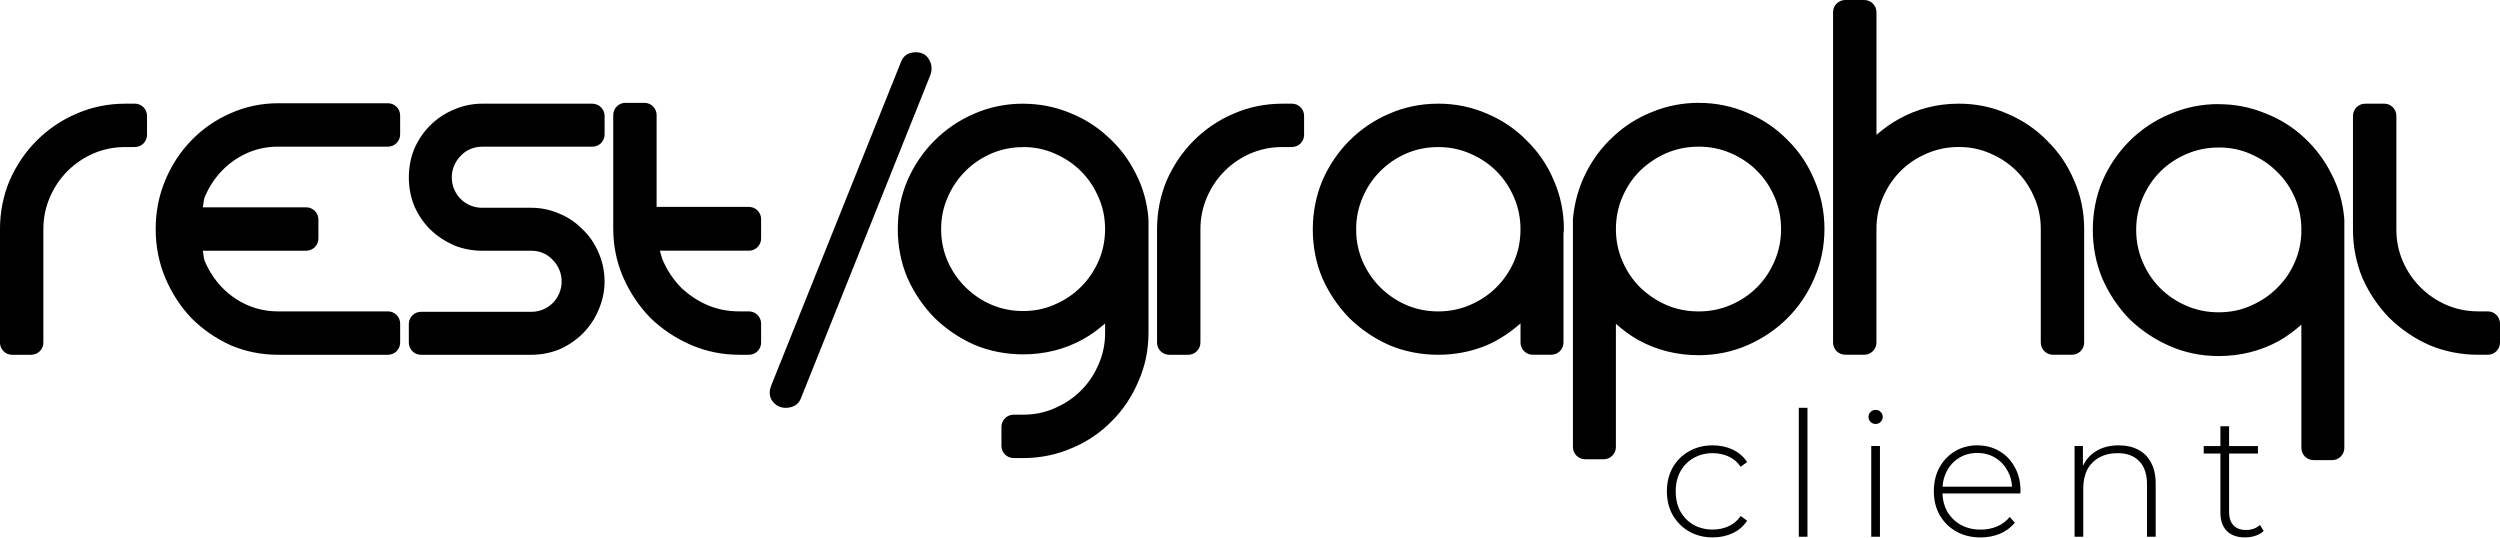
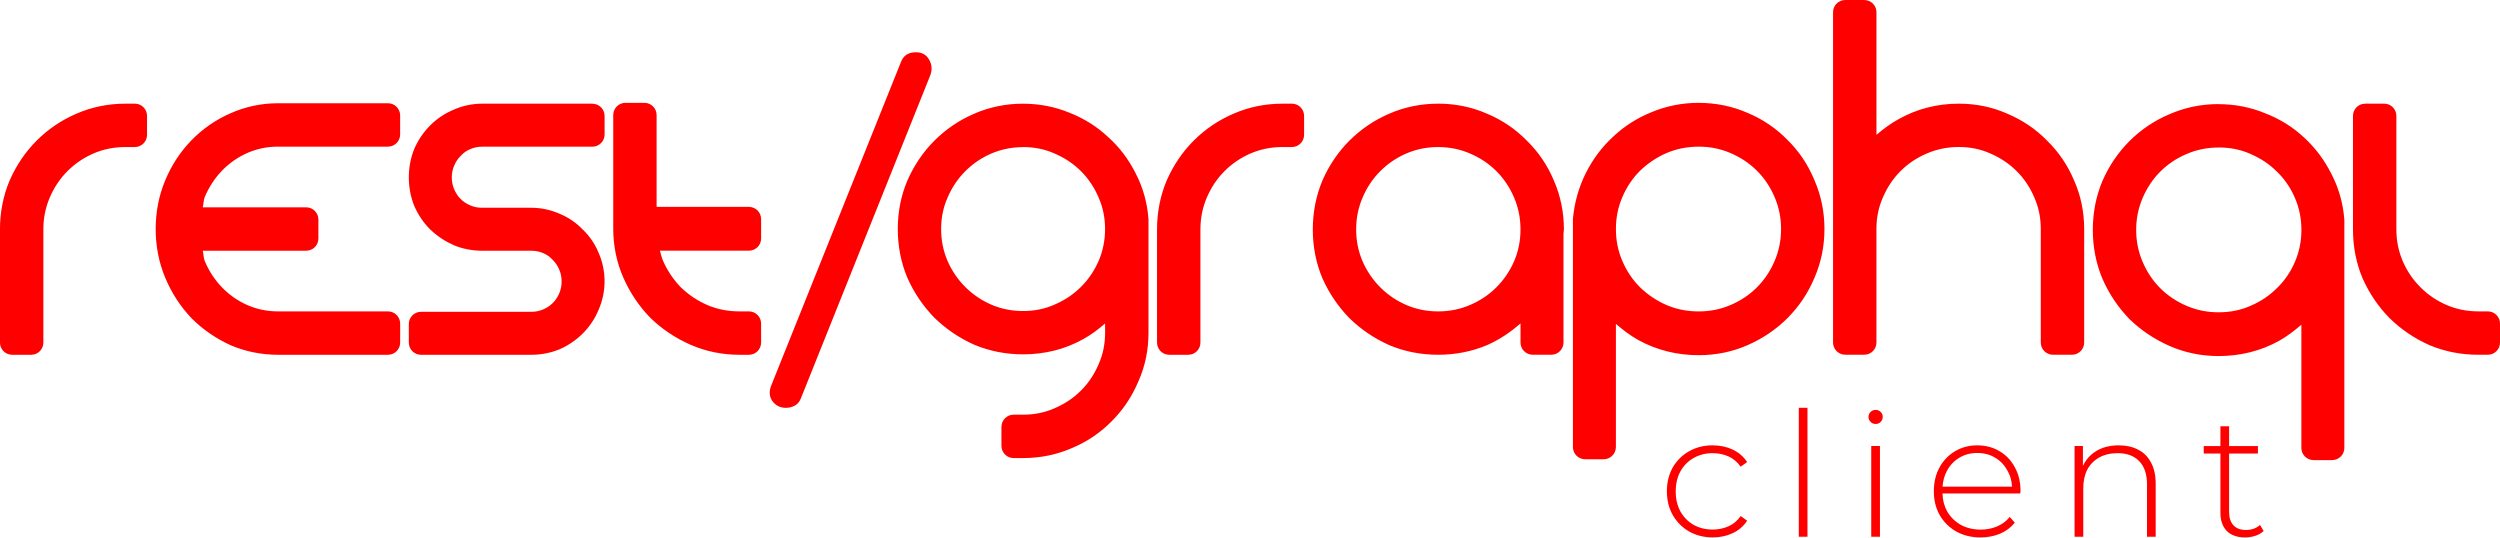
<svg xmlns="http://www.w3.org/2000/svg" width="102.516mm" height="22.036mm" viewBox="0 0 102.516 22.036" version="1.1" id="svg1">
  <defs id="defs1" />
  <g id="layer1" transform="translate(-14.62598,-363.631)">
-     <path id="text6" style="font-weight:300;font-size:7.124px;line-height:1.07;font-family:Montserrat;-inkscape-font-specification:'Montserrat, Light';letter-spacing:1.113px;stroke-width:2.131;stroke-linecap:round;stroke-linejoin:round;stroke-miterlimit:20;paint-order:stroke fill markers" d="m 90.293,363.631 a 0.5,0.5 0 0 0 -0.5,0.5 v 13.546 a 0.5,0.5 0 0 0 0.5,0.5 h 0.779 a 0.5,0.5 0 0 0 0.5,-0.5 v -4.657 c 0,-0.467 0.088,-0.891 0.263,-1.289 a 0.5,0.5 0 0 0 0.002,-0.004 c 0.18,-0.42 0.419,-0.775 0.723,-1.08 0.304,-0.304 0.66,-0.544 1.08,-0.723 0.412,-0.177 0.843,-0.265 1.31,-0.265 0.467,0 0.891,0.088 1.289,0.263 a 0.5,0.5 0 0 0 0.004,0.003 c 0.42,0.18 0.775,0.42 1.08,0.724 0.304,0.304 0.544,0.659 0.723,1.079 a 0.5,0.5 0 0 0 0.002,0.004 c 0.175,0.398 0.263,0.823 0.263,1.289 v 4.657 a 0.5,0.5 0 0 0 0.5,0.5 h 0.779 a 0.5,0.5 0 0 0 0.5,-0.5 v -4.657 c 0,-0.705 -0.138,-1.376 -0.414,-1.993 -0.26,-0.618 -0.63,-1.165 -1.103,-1.627 -0.461,-0.473 -1.008,-0.843 -1.626,-1.104 -0.618,-0.277 -1.29,-0.415 -1.997,-0.415 -0.89,0 -1.727,0.215 -2.478,0.64 -0.329,0.181 -0.623,0.401 -0.899,0.639 v -5.029 a 0.5,0.5 0 0 0 -0.5,-0.5 z m -38.109,2.143 c -0.305,0 -0.508,0.13 -0.609,0.39 l -5.317,13.259 c -0.102,0.248 -0.091,0.463 0.034,0.644 0.135,0.192 0.322,0.288 0.559,0.288 0.124,0 0.243,-0.028 0.356,-0.085 0.113,-0.056 0.197,-0.152 0.254,-0.288 l 5.317,-13.276 c 0.079,-0.226 0.062,-0.435 -0.051,-0.627 -0.113,-0.203 -0.294,-0.305 -0.542,-0.305 z m -11.911,2.074 a 0.5,0.5 0 0 0 -0.5,0.5 v 4.657 c 0,0.708 0.138,1.385 0.415,2.013 0.271,0.616 0.639,1.166 1.099,1.638 a 0.5,0.5 0 0 0 0.009,0.009 c 0.472,0.46 1.021,0.827 1.638,1.099 0.629,0.277 1.306,0.415 2.013,0.415 h 0.389 a 0.5,0.5 0 0 0 0.5,-0.5 v -0.779 a 0.5,0.5 0 0 0 -0.5,-0.5 h -0.389 c -0.478,0 -0.914,-0.088 -1.324,-0.264 -0.407,-0.179 -0.764,-0.419 -1.082,-0.726 -0.306,-0.318 -0.546,-0.675 -0.725,-1.082 h -5.17e-4 c -0.057,-0.134 -0.091,-0.276 -0.129,-0.417 h 3.65 a 0.5,0.5 0 0 0 0.5,-0.5 v -0.796 a 0.5,0.5 0 0 0 -0.5,-0.5 H 41.551 v -3.767 a 0.5,0.5 0 0 0 -0.5,-0.5 z m 44.01,0 c -0.669,0 -1.313,0.126 -1.915,0.376 -0.597,0.237 -1.132,0.576 -1.594,1.013 -0.461,0.424 -0.837,0.926 -1.121,1.496 -0.288,0.575 -0.463,1.197 -0.525,1.853 a 0.5,0.5 0 0 0 -0.002,0.047 v 9.33 a 0.5,0.5 0 0 0 0.5,0.5 h 0.762 a 0.5,0.5 0 0 0 0.5,-0.5 v -5.053 c 0.281,0.246 0.58,0.473 0.913,0.662 a 0.5,0.5 0 0 0 0.006,0.003 c 0.751,0.413 1.587,0.621 2.476,0.621 0.708,0 1.384,-0.138 2.013,-0.415 0.617,-0.272 1.163,-0.64 1.626,-1.103 0.473,-0.473 0.844,-1.026 1.105,-1.647 0.275,-0.627 0.413,-1.303 0.413,-2.009 0,-0.706 -0.138,-1.381 -0.413,-2.008 -0.26,-0.63 -0.631,-1.184 -1.105,-1.647 -0.462,-0.474 -1.01,-0.845 -1.63,-1.105 -0.627,-0.275 -1.302,-0.413 -2.008,-0.413 z m -58.251,0.017 c -0.687,0 -1.348,0.14 -1.964,0.416 -0.599,0.262 -1.134,0.634 -1.595,1.107 -0.451,0.464 -0.808,1.01 -1.068,1.628 -0.263,0.627 -0.395,1.301 -0.395,2.006 0,0.705 0.131,1.379 0.395,2.006 0.259,0.617 0.615,1.167 1.063,1.64 a 0.5,0.5 0 0 0 0.009,0.01 c 0.459,0.459 0.991,0.827 1.585,1.1 a 0.5,0.5 0 0 0 0.011,0.005 c 0.615,0.264 1.273,0.396 1.958,0.396 h 4.504 a 0.5,0.5 0 0 0 0.5,-0.5 v -0.779 a 0.5,0.5 0 0 0 -0.5,-0.5 h -4.504 c -0.453,0 -0.87,-0.087 -1.268,-0.261 h -5.16e-4 c -0.396,-0.178 -0.736,-0.416 -1.031,-0.721 -0.294,-0.304 -0.529,-0.661 -0.71,-1.081 -0.054,-0.133 -0.044,-0.287 -0.081,-0.425 h 4.242 a 0.5,0.5 0 0 0 0.5,-0.5 v -0.779 a 0.5,0.5 0 0 0 -0.5,-0.5 h -4.242 c 0.036,-0.138 0.028,-0.291 0.081,-0.424 0.181,-0.421 0.416,-0.778 0.71,-1.082 0.294,-0.304 0.634,-0.542 1.029,-0.72 0.399,-0.175 0.817,-0.263 1.27,-0.263 h 4.504 a 0.5,0.5 0 0 0 0.5,-0.5 v -0.779 a 0.5,0.5 0 0 0 -0.5,-0.5 z m -5.876,0.017 -0.39,5.2e-4 c -0.707,0 -1.384,0.138 -2.012,0.414 -3.44e-4,1.6e-4 -7.21e-4,0 -0.001,0 -0.609,0.262 -1.154,0.631 -1.626,1.103 -0.462,0.462 -0.831,1.008 -1.103,1.626 a 0.5,0.5 0 0 0 -0.004,0.008 c -0.263,0.627 -0.395,1.301 -0.395,2.006 v 4.64 a 0.5,0.5 0 0 0 0.5,0.5 h 0.779 a 0.5,0.5 0 0 0 0.5,-0.5 v -4.64 c 0,-0.467 0.087,-0.898 0.264,-1.311 0.18,-0.42 0.42,-0.775 0.724,-1.08 0.306,-0.306 0.657,-0.545 1.065,-0.724 0.411,-0.176 0.842,-0.264 1.308,-0.264 h 0.39 a 0.5,0.5 0 0 0 0.5,-0.5 v -0.779 a 0.5,0.5 0 0 0 -0.5,-0.5 z m 18.762,0 -4.521,5.2e-4 c -0.402,0 -0.794,0.083 -1.16,0.244 -0.363,0.149 -0.692,0.367 -0.972,0.648 -0.27,0.27 -0.486,0.589 -0.645,0.946 a 0.5,0.5 0 0 0 -0.006,0.015 c -0.149,0.367 -0.223,0.762 -0.223,1.171 0,0.409 0.074,0.804 0.223,1.17 a 0.5,0.5 0 0 0 0.006,0.015 c 0.159,0.357 0.375,0.677 0.645,0.947 a 0.5,0.5 0 0 0 0.009,0.008 c 0.278,0.265 0.599,0.479 0.954,0.637 a 0.5,0.5 0 0 0 0.014,0.006 c 0.365,0.149 0.754,0.223 1.154,0.223 h 2.015 c 0.174,0 0.33,0.031 0.484,0.096 0.152,0.064 0.276,0.15 0.387,0.27 a 0.5,0.5 0 0 0 0.012,0.012 c 0.112,0.112 0.199,0.241 0.266,0.399 0.065,0.154 0.096,0.31 0.096,0.483 0,0.174 -0.031,0.33 -0.096,0.484 -0.067,0.159 -0.154,0.287 -0.266,0.399 -0.112,0.112 -0.24,0.199 -0.399,0.266 -0.154,0.065 -0.31,0.096 -0.484,0.096 h -4.521 a 0.5,0.5 0 0 0 -0.5,0.5 v 0.762 a 0.5,0.5 0 0 0 0.5,0.5 h 4.521 c 0.4,0 0.789,-0.075 1.154,-0.223 a 0.5,0.5 0 0 0 0.014,-0.006 c 0.357,-0.159 0.676,-0.376 0.946,-0.646 0.28,-0.28 0.498,-0.608 0.647,-0.97 0.161,-0.366 0.245,-0.758 0.245,-1.161 0,-0.412 -0.083,-0.81 -0.245,-1.178 -0.148,-0.361 -0.368,-0.683 -0.649,-0.952 -0.27,-0.281 -0.592,-0.5 -0.952,-0.648 -0.366,-0.161 -0.758,-0.245 -1.161,-0.245 H 34.396 c -0.174,0 -0.329,-0.031 -0.483,-0.096 -0.159,-0.067 -0.288,-0.153 -0.399,-0.265 -0.112,-0.112 -0.198,-0.241 -0.265,-0.399 -0.065,-0.154 -0.097,-0.31 -0.097,-0.483 0,-0.174 0.032,-0.329 0.097,-0.483 0.067,-0.159 0.153,-0.288 0.265,-0.399 a 0.5,0.5 0 0 0 0.012,-0.012 c 0.111,-0.119 0.236,-0.206 0.388,-0.27 0.154,-0.065 0.31,-0.097 0.483,-0.097 h 4.521 a 0.5,0.5 0 0 0 0.5,-0.5 v -0.762 a 0.5,0.5 0 0 0 -0.5,-0.5 z m 28.685,0 -0.389,5.2e-4 c -0.707,0 -1.383,0.138 -2.012,0.414 -2.64e-4,1.6e-4 -0.001,0 -0.002,0 -0.609,0.262 -1.154,0.631 -1.626,1.103 -0.462,0.462 -0.831,1.008 -1.103,1.626 a 0.5,0.5 0 0 0 -0.004,0.008 c -0.263,0.627 -0.395,1.301 -0.395,2.006 v 4.64 a 0.5,0.5 0 0 0 0.5,0.5 h 0.779 a 0.5,0.5 0 0 0 0.5,-0.5 v -4.64 c 0,-0.467 0.087,-0.898 0.264,-1.311 0.18,-0.42 0.42,-0.775 0.724,-1.08 0.306,-0.306 0.657,-0.545 1.065,-0.724 0.411,-0.176 0.842,-0.264 1.308,-0.264 h 0.39 a 0.5,0.5 0 0 0 0.5,-0.5 v -0.779 a 0.5,0.5 0 0 0 -0.5,-0.5 z m -11.023,5.2e-4 c -0.707,0 -1.383,0.138 -2.011,0.414 -0.609,0.262 -1.156,0.632 -1.627,1.103 -0.462,0.462 -0.832,1.008 -1.103,1.626 a 0.5,0.5 0 0 0 -0.002,0.004 c -0.265,0.618 -0.396,1.287 -0.396,1.992 0,0.705 0.131,1.379 0.395,2.006 a 0.5,0.5 0 0 0 0.005,0.011 c 0.271,0.605 0.639,1.147 1.097,1.617 a 0.5,0.5 0 0 0 0.009,0.009 c 0.47,0.458 1.013,0.826 1.617,1.097 a 0.5,0.5 0 0 0 0.011,0.005 c 0.627,0.263 1.301,0.395 2.006,0.395 0.889,0 1.72,-0.208 2.462,-0.623 h 5.16e-4 c 0.329,-0.181 0.623,-0.404 0.899,-0.643 v 0.377 c 0,0.467 -0.088,0.89 -0.263,1.289 a 0.5,0.5 0 0 0 -0.002,0.004 c -0.18,0.42 -0.419,0.776 -0.723,1.08 -0.304,0.304 -0.66,0.544 -1.08,0.724 a 0.5,0.5 0 0 0 -0.004,0.003 c -0.398,0.175 -0.823,0.263 -1.289,0.263 h -0.39 a 0.5,0.5 0 0 0 -0.5,0.5 v 0.779 a 0.5,0.5 0 0 0 0.5,0.5 h 0.39 c 0.706,0 1.381,-0.138 2.009,-0.413 0.621,-0.261 1.169,-0.633 1.632,-1.107 0.461,-0.461 0.824,-1.007 1.084,-1.623 0.277,-0.618 0.415,-1.29 0.415,-1.996 v -4.64 a 0.5,0.5 0 0 0 -0.002,-0.038 c -0.05,-0.661 -0.227,-1.288 -0.528,-1.866 -0.285,-0.568 -0.661,-1.065 -1.122,-1.478 -0.451,-0.425 -0.978,-0.757 -1.571,-0.993 -0.603,-0.251 -1.247,-0.376 -1.917,-0.376 z m 17.018,0 c -0.707,0 -1.383,0.138 -2.011,0.414 -0.609,0.262 -1.156,0.632 -1.627,1.103 -0.462,0.462 -0.832,1.008 -1.103,1.626 a 0.5,0.5 0 0 0 -0.003,0.008 c -0.263,0.627 -0.395,1.301 -0.395,2.006 0,0.705 0.131,1.378 0.395,2.005 a 0.5,0.5 0 0 0 0.005,0.011 c 0.271,0.605 0.639,1.147 1.097,1.617 a 0.5,0.5 0 0 0 0.009,0.009 c 0.47,0.458 1.013,0.826 1.617,1.097 a 0.5,0.5 0 0 0 0.011,0.005 c 0.627,0.263 1.301,0.395 2.006,0.395 0.705,0 1.379,-0.132 2.006,-0.395 a 0.5,0.5 0 0 0 0.008,-0.004 c 0.511,-0.225 0.958,-0.532 1.364,-0.887 v 0.785 a 0.5,0.5 0 0 0 0.5,0.5 h 0.762 a 0.5,0.5 0 0 0 0.5,-0.5 v -4.469 c 0.002,-0.058 0.017,-0.112 0.017,-0.17 0,-0.706 -0.138,-1.381 -0.413,-2.009 -0.26,-0.619 -0.631,-1.166 -1.104,-1.628 -0.462,-0.474 -1.009,-0.845 -1.629,-1.106 -0.628,-0.276 -1.304,-0.414 -2.011,-0.414 z m 38.015,0 a 0.5,0.5 0 0 0 -0.5,0.5 v 4.657 c 0,0.705 0.131,1.378 0.394,2.005 a 0.5,0.5 0 0 0 0.005,0.011 c 0.271,0.605 0.638,1.147 1.097,1.617 a 0.5,0.5 0 0 0 0.01,0.009 c 0.47,0.458 1.012,0.826 1.617,1.097 a 0.5,0.5 0 0 0 0.011,0.005 c 0.627,0.263 1.301,0.395 2.006,0.395 h 0.389 a 0.5,0.5 0 0 0 0.5,-0.5 v -0.779 a 0.5,0.5 0 0 0 -0.5,-0.5 h -0.389 c -0.465,0 -0.896,-0.087 -1.306,-0.263 h -5.2e-4 c -0.408,-0.179 -0.76,-0.419 -1.066,-0.725 -0.306,-0.306 -0.545,-0.657 -0.724,-1.065 -0.176,-0.411 -0.264,-0.842 -0.264,-1.308 v -4.657 a 0.5,0.5 0 0 0 -0.5,-0.5 z m -6.011,0.017 c -0.706,0 -1.381,0.138 -2.009,0.413 -0.621,0.261 -1.174,0.632 -1.647,1.105 -0.462,0.462 -0.832,1.008 -1.103,1.625 a 0.5,0.5 0 0 0 -0.004,0.008 c -0.263,0.627 -0.394,1.301 -0.394,2.006 0,0.705 0.131,1.379 0.394,2.006 a 0.5,0.5 0 0 0 0.004,0.008 c 0.271,0.616 0.639,1.166 1.099,1.638 a 0.5,0.5 0 0 0 0.009,0.009 c 0.472,0.46 1.021,0.827 1.638,1.099 0.629,0.277 1.306,0.415 2.013,0.415 0.889,0 1.724,-0.207 2.476,-0.621 a 0.5,0.5 0 0 0 0.006,-0.003 c 0.333,-0.189 0.632,-0.417 0.913,-0.663 v 5.054 a 0.5,0.5 0 0 0 0.5,0.5 h 0.762 a 0.5,0.5 0 0 0 0.5,-0.5 v -9.33 a 0.5,0.5 0 0 0 -10e-4,-0.038 c -0.05,-0.661 -0.227,-1.289 -0.529,-1.867 -0.284,-0.567 -0.658,-1.067 -1.117,-1.49 h -0.002 c -0.453,-0.428 -0.989,-0.761 -1.594,-0.996 -0.602,-0.25 -1.245,-0.375 -1.914,-0.375 z m -21.319,1.745 c 0.467,0 0.898,0.088 1.31,0.265 0.42,0.18 0.775,0.42 1.08,0.724 0.304,0.304 0.544,0.66 0.723,1.08 0.177,0.412 0.265,0.843 0.265,1.31 0,0.467 -0.088,0.898 -0.265,1.31 -0.18,0.42 -0.419,0.775 -0.723,1.08 -0.304,0.304 -0.66,0.544 -1.08,0.724 -0.412,0.177 -0.843,0.264 -1.31,0.264 -0.478,0 -0.914,-0.088 -1.324,-0.264 -0.408,-0.179 -0.766,-0.421 -1.084,-0.728 -0.303,-0.304 -0.543,-0.658 -0.722,-1.076 -0.177,-0.412 -0.264,-0.843 -0.264,-1.31 0,-0.467 0.087,-0.898 0.264,-1.31 0.179,-0.419 0.419,-0.773 0.722,-1.077 0.318,-0.307 0.676,-0.548 1.084,-0.727 0.41,-0.175 0.846,-0.264 1.324,-0.264 z m -27.703,0.017 c 0.467,0 0.891,0.088 1.289,0.263 a 0.5,0.5 0 0 0 0.004,0.003 c 0.42,0.18 0.775,0.419 1.08,0.723 0.304,0.304 0.544,0.66 0.723,1.08 a 0.5,0.5 0 0 0 0.002,0.004 c 0.175,0.398 0.263,0.823 0.263,1.289 0,0.465 -0.088,0.895 -0.263,1.306 h -5.17e-4 c -0.179,0.408 -0.418,0.76 -0.725,1.066 -0.304,0.304 -0.66,0.544 -1.08,0.724 a 0.5,0.5 0 0 0 -0.004,0.003 c -0.398,0.175 -0.823,0.263 -1.289,0.263 -0.465,0 -0.895,-0.087 -1.306,-0.263 h -5.17e-4 c -0.408,-0.179 -0.76,-0.419 -1.066,-0.725 -0.306,-0.306 -0.546,-0.658 -0.725,-1.066 h -5.17e-4 c -0.175,-0.411 -0.263,-0.841 -0.263,-1.306 0,-0.467 0.088,-0.891 0.263,-1.289 a 0.5,0.5 0 0 0 0.002,-0.004 c 0.18,-0.42 0.42,-0.775 0.724,-1.08 0.306,-0.306 0.657,-0.545 1.065,-0.724 0.411,-0.176 0.842,-0.264 1.308,-0.264 z m 17.018,0 c 0.467,0 0.898,0.088 1.31,0.265 0.42,0.18 0.775,0.419 1.08,0.723 0.304,0.304 0.544,0.66 0.724,1.08 0.177,0.412 0.264,0.844 0.264,1.311 0,0.465 -0.087,0.895 -0.263,1.306 -0.179,0.408 -0.419,0.76 -0.725,1.066 -0.304,0.304 -0.66,0.544 -1.08,0.724 -0.412,0.177 -0.843,0.264 -1.31,0.264 -0.465,0 -0.895,-0.087 -1.306,-0.263 h -5.17e-4 c -0.408,-0.179 -0.76,-0.419 -1.066,-0.725 -0.306,-0.306 -0.546,-0.658 -0.725,-1.066 h -5.17e-4 c -0.175,-0.411 -0.263,-0.841 -0.263,-1.306 0,-0.467 0.088,-0.898 0.265,-1.311 0.18,-0.42 0.42,-0.775 0.724,-1.08 0.306,-0.306 0.657,-0.545 1.065,-0.724 0.411,-0.176 0.842,-0.264 1.308,-0.264 z m 32.004,0.017 c 0.479,0 0.909,0.088 1.306,0.263 a 0.5,0.5 0 0 0 0.004,0.003 c 0.42,0.18 0.775,0.419 1.08,0.723 a 0.5,0.5 0 0 0 0.006,0.006 c 0.314,0.304 0.556,0.657 0.735,1.074 0.177,0.412 0.265,0.843 0.265,1.31 0,0.467 -0.088,0.898 -0.265,1.311 -0.178,0.416 -0.421,0.77 -0.735,1.074 a 0.5,0.5 0 0 0 -0.006,0.006 c -0.304,0.304 -0.66,0.544 -1.08,0.723 a 0.5,0.5 0 0 0 -0.004,0.003 c -0.397,0.174 -0.826,0.263 -1.306,0.263 -0.467,0 -0.898,-0.088 -1.311,-0.265 -0.42,-0.18 -0.775,-0.419 -1.08,-0.723 -0.304,-0.304 -0.544,-0.66 -0.723,-1.08 -0.177,-0.412 -0.265,-0.844 -0.265,-1.311 0,-0.467 0.088,-0.898 0.265,-1.31 0.18,-0.42 0.419,-0.775 0.723,-1.08 0.304,-0.304 0.66,-0.544 1.08,-0.723 0.412,-0.177 0.844,-0.265 1.311,-0.265 z m -17.214,10.676 v 5.285 h 0.356 v -5.285 z m 3.15,0.085 c -0.081,0 -0.15,0.028 -0.207,0.085 -0.057,0.057 -0.085,0.126 -0.085,0.207 0,0.076 0.028,0.142 0.085,0.199 0.057,0.057 0.126,0.086 0.207,0.086 0.085,0 0.154,-0.029 0.207,-0.086 0.057,-0.057 0.085,-0.126 0.085,-0.207 0,-0.081 -0.028,-0.147 -0.085,-0.199 -0.052,-0.057 -0.121,-0.085 -0.207,-0.085 z m 14.139,0.67 v 0.812 h -0.684 v 0.306 h 0.684 v 2.429 c 0,0.313 0.085,0.56 0.256,0.741 0.176,0.18 0.427,0.271 0.755,0.271 0.142,0 0.28,-0.021 0.413,-0.064 0.138,-0.043 0.254,-0.109 0.349,-0.199 l -0.149,-0.249 c -0.152,0.138 -0.345,0.207 -0.577,0.207 -0.223,0 -0.394,-0.065 -0.513,-0.193 -0.119,-0.128 -0.178,-0.311 -0.178,-0.548 v -2.394 h 1.182 v -0.306 h -1.182 v -0.812 z m -20.817,0.783 c -0.361,0 -0.684,0.081 -0.969,0.242 -0.28,0.157 -0.504,0.378 -0.67,0.662 -0.161,0.285 -0.242,0.612 -0.242,0.983 0,0.366 0.081,0.691 0.242,0.976 0.166,0.285 0.39,0.508 0.67,0.67 0.285,0.161 0.608,0.242 0.969,0.242 0.299,0 0.57,-0.057 0.812,-0.171 0.247,-0.114 0.446,-0.285 0.598,-0.513 l -0.264,-0.192 c -0.133,0.19 -0.299,0.33 -0.499,0.42 -0.199,0.09 -0.415,0.135 -0.648,0.135 -0.29,0 -0.551,-0.064 -0.784,-0.192 -0.228,-0.133 -0.408,-0.316 -0.541,-0.549 -0.128,-0.237 -0.193,-0.513 -0.193,-0.826 0,-0.313 0.065,-0.586 0.193,-0.819 0.133,-0.237 0.313,-0.42 0.541,-0.548 0.233,-0.133 0.494,-0.199 0.784,-0.199 0.233,0 0.449,0.045 0.648,0.135 0.199,0.09 0.366,0.231 0.499,0.421 l 0.264,-0.192 c -0.152,-0.228 -0.351,-0.399 -0.598,-0.513 -0.242,-0.114 -0.513,-0.171 -0.812,-0.171 z m 10.847,0 c -0.337,0 -0.641,0.081 -0.912,0.242 -0.271,0.161 -0.485,0.385 -0.641,0.67 -0.152,0.28 -0.228,0.605 -0.228,0.976 0,0.366 0.081,0.691 0.242,0.976 0.166,0.285 0.392,0.508 0.677,0.67 0.29,0.161 0.622,0.242 0.997,0.242 h 5.17e-4 c 0.285,0 0.548,-0.05 0.791,-0.149 0.247,-0.104 0.451,-0.256 0.612,-0.456 l -0.207,-0.235 c -0.142,0.176 -0.318,0.306 -0.527,0.392 -0.204,0.086 -0.425,0.128 -0.662,0.128 -0.304,0 -0.574,-0.064 -0.812,-0.192 -0.237,-0.133 -0.425,-0.316 -0.563,-0.549 -0.122,-0.218 -0.186,-0.466 -0.195,-0.741 h 3.194 v -0.05 c 0.005,-0.019 0.007,-0.035 0.007,-0.05 0,-0.37 -0.078,-0.696 -0.235,-0.976 -0.152,-0.285 -0.363,-0.506 -0.634,-0.662 -0.266,-0.157 -0.567,-0.235 -0.904,-0.235 z m 5.807,0 c -0.38,0 -0.701,0.085 -0.962,0.256 -0.229,0.145 -0.397,0.343 -0.513,0.587 v -0.815 h -0.342 v 3.719 h 0.356 v -1.98 c 0,-0.299 0.055,-0.556 0.164,-0.769 0.114,-0.214 0.278,-0.38 0.491,-0.499 0.214,-0.119 0.465,-0.178 0.755,-0.178 0.38,0 0.675,0.109 0.884,0.328 0.214,0.218 0.32,0.537 0.32,0.954 v 2.144 h 0.356 v -2.172 c 0,-0.347 -0.064,-0.636 -0.192,-0.869 -0.123,-0.237 -0.299,-0.413 -0.527,-0.527 -0.223,-0.119 -0.487,-0.178 -0.791,-0.178 z m -10.155,0.028 v 3.719 h 0.357 v -3.719 z m 4.348,0.285 c 0.28,0 0.527,0.067 0.741,0.199 0.214,0.128 0.382,0.309 0.506,0.542 0.108,0.191 0.165,0.406 0.179,0.641 h -2.85 c 0.017,-0.236 0.074,-0.451 0.177,-0.641 0.123,-0.233 0.292,-0.413 0.506,-0.542 0.218,-0.133 0.466,-0.199 0.741,-0.199 z" />
+     <path fill="red" id="text6" style="font-weight:300;font-size:7.124px;line-height:1.07;font-family:Montserrat;-inkscape-font-specification:'Montserrat, Light';letter-spacing:1.113px;stroke-width:2.131;stroke-linecap:round;stroke-linejoin:round;stroke-miterlimit:20;paint-order:stroke fill markers" d="m 90.293,363.631 a 0.5,0.5 0 0 0 -0.5,0.5 v 13.546 a 0.5,0.5 0 0 0 0.5,0.5 h 0.779 a 0.5,0.5 0 0 0 0.5,-0.5 v -4.657 c 0,-0.467 0.088,-0.891 0.263,-1.289 a 0.5,0.5 0 0 0 0.002,-0.004 c 0.18,-0.42 0.419,-0.775 0.723,-1.08 0.304,-0.304 0.66,-0.544 1.08,-0.723 0.412,-0.177 0.843,-0.265 1.31,-0.265 0.467,0 0.891,0.088 1.289,0.263 a 0.5,0.5 0 0 0 0.004,0.003 c 0.42,0.18 0.775,0.42 1.08,0.724 0.304,0.304 0.544,0.659 0.723,1.079 a 0.5,0.5 0 0 0 0.002,0.004 c 0.175,0.398 0.263,0.823 0.263,1.289 v 4.657 a 0.5,0.5 0 0 0 0.5,0.5 h 0.779 a 0.5,0.5 0 0 0 0.5,-0.5 v -4.657 c 0,-0.705 -0.138,-1.376 -0.414,-1.993 -0.26,-0.618 -0.63,-1.165 -1.103,-1.627 -0.461,-0.473 -1.008,-0.843 -1.626,-1.104 -0.618,-0.277 -1.29,-0.415 -1.997,-0.415 -0.89,0 -1.727,0.215 -2.478,0.64 -0.329,0.181 -0.623,0.401 -0.899,0.639 v -5.029 a 0.5,0.5 0 0 0 -0.5,-0.5 z m -38.109,2.143 c -0.305,0 -0.508,0.13 -0.609,0.39 l -5.317,13.259 c -0.102,0.248 -0.091,0.463 0.034,0.644 0.135,0.192 0.322,0.288 0.559,0.288 0.124,0 0.243,-0.028 0.356,-0.085 0.113,-0.056 0.197,-0.152 0.254,-0.288 l 5.317,-13.276 c 0.079,-0.226 0.062,-0.435 -0.051,-0.627 -0.113,-0.203 -0.294,-0.305 -0.542,-0.305 z m -11.911,2.074 a 0.5,0.5 0 0 0 -0.5,0.5 v 4.657 c 0,0.708 0.138,1.385 0.415,2.013 0.271,0.616 0.639,1.166 1.099,1.638 a 0.5,0.5 0 0 0 0.009,0.009 c 0.472,0.46 1.021,0.827 1.638,1.099 0.629,0.277 1.306,0.415 2.013,0.415 h 0.389 a 0.5,0.5 0 0 0 0.5,-0.5 v -0.779 a 0.5,0.5 0 0 0 -0.5,-0.5 h -0.389 c -0.478,0 -0.914,-0.088 -1.324,-0.264 -0.407,-0.179 -0.764,-0.419 -1.082,-0.726 -0.306,-0.318 -0.546,-0.675 -0.725,-1.082 h -5.17e-4 c -0.057,-0.134 -0.091,-0.276 -0.129,-0.417 h 3.65 a 0.5,0.5 0 0 0 0.5,-0.5 v -0.796 a 0.5,0.5 0 0 0 -0.5,-0.5 H 41.551 v -3.767 a 0.5,0.5 0 0 0 -0.5,-0.5 z m 44.01,0 c -0.669,0 -1.313,0.126 -1.915,0.376 -0.597,0.237 -1.132,0.576 -1.594,1.013 -0.461,0.424 -0.837,0.926 -1.121,1.496 -0.288,0.575 -0.463,1.197 -0.525,1.853 a 0.5,0.5 0 0 0 -0.002,0.047 v 9.33 a 0.5,0.5 0 0 0 0.5,0.5 h 0.762 a 0.5,0.5 0 0 0 0.5,-0.5 v -5.053 c 0.281,0.246 0.58,0.473 0.913,0.662 a 0.5,0.5 0 0 0 0.006,0.003 c 0.751,0.413 1.587,0.621 2.476,0.621 0.708,0 1.384,-0.138 2.013,-0.415 0.617,-0.272 1.163,-0.64 1.626,-1.103 0.473,-0.473 0.844,-1.026 1.105,-1.647 0.275,-0.627 0.413,-1.303 0.413,-2.009 0,-0.706 -0.138,-1.381 -0.413,-2.008 -0.26,-0.63 -0.631,-1.184 -1.105,-1.647 -0.462,-0.474 -1.01,-0.845 -1.63,-1.105 -0.627,-0.275 -1.302,-0.413 -2.008,-0.413 z m -58.251,0.017 c -0.687,0 -1.348,0.14 -1.964,0.416 -0.599,0.262 -1.134,0.634 -1.595,1.107 -0.451,0.464 -0.808,1.01 -1.068,1.628 -0.263,0.627 -0.395,1.301 -0.395,2.006 0,0.705 0.131,1.379 0.395,2.006 0.259,0.617 0.615,1.167 1.063,1.64 a 0.5,0.5 0 0 0 0.009,0.01 c 0.459,0.459 0.991,0.827 1.585,1.1 a 0.5,0.5 0 0 0 0.011,0.005 c 0.615,0.264 1.273,0.396 1.958,0.396 h 4.504 a 0.5,0.5 0 0 0 0.5,-0.5 v -0.779 a 0.5,0.5 0 0 0 -0.5,-0.5 h -4.504 c -0.453,0 -0.87,-0.087 -1.268,-0.261 h -5.16e-4 c -0.396,-0.178 -0.736,-0.416 -1.031,-0.721 -0.294,-0.304 -0.529,-0.661 -0.71,-1.081 -0.054,-0.133 -0.044,-0.287 -0.081,-0.425 h 4.242 a 0.5,0.5 0 0 0 0.5,-0.5 v -0.779 a 0.5,0.5 0 0 0 -0.5,-0.5 h -4.242 c 0.036,-0.138 0.028,-0.291 0.081,-0.424 0.181,-0.421 0.416,-0.778 0.71,-1.082 0.294,-0.304 0.634,-0.542 1.029,-0.72 0.399,-0.175 0.817,-0.263 1.27,-0.263 h 4.504 a 0.5,0.5 0 0 0 0.5,-0.5 v -0.779 a 0.5,0.5 0 0 0 -0.5,-0.5 z m -5.876,0.017 -0.39,5.2e-4 c -0.707,0 -1.384,0.138 -2.012,0.414 -3.44e-4,1.6e-4 -7.21e-4,0 -0.001,0 -0.609,0.262 -1.154,0.631 -1.626,1.103 -0.462,0.462 -0.831,1.008 -1.103,1.626 a 0.5,0.5 0 0 0 -0.004,0.008 c -0.263,0.627 -0.395,1.301 -0.395,2.006 v 4.64 a 0.5,0.5 0 0 0 0.5,0.5 h 0.779 a 0.5,0.5 0 0 0 0.5,-0.5 v -4.64 c 0,-0.467 0.087,-0.898 0.264,-1.311 0.18,-0.42 0.42,-0.775 0.724,-1.08 0.306,-0.306 0.657,-0.545 1.065,-0.724 0.411,-0.176 0.842,-0.264 1.308,-0.264 h 0.39 a 0.5,0.5 0 0 0 0.5,-0.5 v -0.779 a 0.5,0.5 0 0 0 -0.5,-0.5 z m 18.762,0 -4.521,5.2e-4 c -0.402,0 -0.794,0.083 -1.16,0.244 -0.363,0.149 -0.692,0.367 -0.972,0.648 -0.27,0.27 -0.486,0.589 -0.645,0.946 a 0.5,0.5 0 0 0 -0.006,0.015 c -0.149,0.367 -0.223,0.762 -0.223,1.171 0,0.409 0.074,0.804 0.223,1.17 a 0.5,0.5 0 0 0 0.006,0.015 c 0.159,0.357 0.375,0.677 0.645,0.947 a 0.5,0.5 0 0 0 0.009,0.008 c 0.278,0.265 0.599,0.479 0.954,0.637 a 0.5,0.5 0 0 0 0.014,0.006 c 0.365,0.149 0.754,0.223 1.154,0.223 h 2.015 c 0.174,0 0.33,0.031 0.484,0.096 0.152,0.064 0.276,0.15 0.387,0.27 a 0.5,0.5 0 0 0 0.012,0.012 c 0.112,0.112 0.199,0.241 0.266,0.399 0.065,0.154 0.096,0.31 0.096,0.483 0,0.174 -0.031,0.33 -0.096,0.484 -0.067,0.159 -0.154,0.287 -0.266,0.399 -0.112,0.112 -0.24,0.199 -0.399,0.266 -0.154,0.065 -0.31,0.096 -0.484,0.096 h -4.521 a 0.5,0.5 0 0 0 -0.5,0.5 v 0.762 a 0.5,0.5 0 0 0 0.5,0.5 h 4.521 c 0.4,0 0.789,-0.075 1.154,-0.223 a 0.5,0.5 0 0 0 0.014,-0.006 c 0.357,-0.159 0.676,-0.376 0.946,-0.646 0.28,-0.28 0.498,-0.608 0.647,-0.97 0.161,-0.366 0.245,-0.758 0.245,-1.161 0,-0.412 -0.083,-0.81 -0.245,-1.178 -0.148,-0.361 -0.368,-0.683 -0.649,-0.952 -0.27,-0.281 -0.592,-0.5 -0.952,-0.648 -0.366,-0.161 -0.758,-0.245 -1.161,-0.245 H 34.396 c -0.174,0 -0.329,-0.031 -0.483,-0.096 -0.159,-0.067 -0.288,-0.153 -0.399,-0.265 -0.112,-0.112 -0.198,-0.241 -0.265,-0.399 -0.065,-0.154 -0.097,-0.31 -0.097,-0.483 0,-0.174 0.032,-0.329 0.097,-0.483 0.067,-0.159 0.153,-0.288 0.265,-0.399 a 0.5,0.5 0 0 0 0.012,-0.012 c 0.111,-0.119 0.236,-0.206 0.388,-0.27 0.154,-0.065 0.31,-0.097 0.483,-0.097 h 4.521 a 0.5,0.5 0 0 0 0.5,-0.5 v -0.762 a 0.5,0.5 0 0 0 -0.5,-0.5 z m 28.685,0 -0.389,5.2e-4 c -0.707,0 -1.383,0.138 -2.012,0.414 -2.64e-4,1.6e-4 -0.001,0 -0.002,0 -0.609,0.262 -1.154,0.631 -1.626,1.103 -0.462,0.462 -0.831,1.008 -1.103,1.626 a 0.5,0.5 0 0 0 -0.004,0.008 c -0.263,0.627 -0.395,1.301 -0.395,2.006 v 4.64 a 0.5,0.5 0 0 0 0.5,0.5 h 0.779 a 0.5,0.5 0 0 0 0.5,-0.5 v -4.64 c 0,-0.467 0.087,-0.898 0.264,-1.311 0.18,-0.42 0.42,-0.775 0.724,-1.08 0.306,-0.306 0.657,-0.545 1.065,-0.724 0.411,-0.176 0.842,-0.264 1.308,-0.264 h 0.39 a 0.5,0.5 0 0 0 0.5,-0.5 v -0.779 a 0.5,0.5 0 0 0 -0.5,-0.5 z m -11.023,5.2e-4 c -0.707,0 -1.383,0.138 -2.011,0.414 -0.609,0.262 -1.156,0.632 -1.627,1.103 -0.462,0.462 -0.832,1.008 -1.103,1.626 a 0.5,0.5 0 0 0 -0.002,0.004 c -0.265,0.618 -0.396,1.287 -0.396,1.992 0,0.705 0.131,1.379 0.395,2.006 a 0.5,0.5 0 0 0 0.005,0.011 c 0.271,0.605 0.639,1.147 1.097,1.617 a 0.5,0.5 0 0 0 0.009,0.009 c 0.47,0.458 1.013,0.826 1.617,1.097 a 0.5,0.5 0 0 0 0.011,0.005 c 0.627,0.263 1.301,0.395 2.006,0.395 0.889,0 1.72,-0.208 2.462,-0.623 h 5.16e-4 c 0.329,-0.181 0.623,-0.404 0.899,-0.643 v 0.377 c 0,0.467 -0.088,0.89 -0.263,1.289 a 0.5,0.5 0 0 0 -0.002,0.004 c -0.18,0.42 -0.419,0.776 -0.723,1.08 -0.304,0.304 -0.66,0.544 -1.08,0.724 a 0.5,0.5 0 0 0 -0.004,0.003 c -0.398,0.175 -0.823,0.263 -1.289,0.263 h -0.39 a 0.5,0.5 0 0 0 -0.5,0.5 v 0.779 a 0.5,0.5 0 0 0 0.5,0.5 h 0.39 c 0.706,0 1.381,-0.138 2.009,-0.413 0.621,-0.261 1.169,-0.633 1.632,-1.107 0.461,-0.461 0.824,-1.007 1.084,-1.623 0.277,-0.618 0.415,-1.29 0.415,-1.996 v -4.64 a 0.5,0.5 0 0 0 -0.002,-0.038 c -0.05,-0.661 -0.227,-1.288 -0.528,-1.866 -0.285,-0.568 -0.661,-1.065 -1.122,-1.478 -0.451,-0.425 -0.978,-0.757 -1.571,-0.993 -0.603,-0.251 -1.247,-0.376 -1.917,-0.376 z m 17.018,0 c -0.707,0 -1.383,0.138 -2.011,0.414 -0.609,0.262 -1.156,0.632 -1.627,1.103 -0.462,0.462 -0.832,1.008 -1.103,1.626 a 0.5,0.5 0 0 0 -0.003,0.008 c -0.263,0.627 -0.395,1.301 -0.395,2.006 0,0.705 0.131,1.378 0.395,2.005 a 0.5,0.5 0 0 0 0.005,0.011 c 0.271,0.605 0.639,1.147 1.097,1.617 a 0.5,0.5 0 0 0 0.009,0.009 c 0.47,0.458 1.013,0.826 1.617,1.097 a 0.5,0.5 0 0 0 0.011,0.005 c 0.627,0.263 1.301,0.395 2.006,0.395 0.705,0 1.379,-0.132 2.006,-0.395 a 0.5,0.5 0 0 0 0.008,-0.004 c 0.511,-0.225 0.958,-0.532 1.364,-0.887 v 0.785 a 0.5,0.5 0 0 0 0.5,0.5 h 0.762 a 0.5,0.5 0 0 0 0.5,-0.5 v -4.469 c 0.002,-0.058 0.017,-0.112 0.017,-0.17 0,-0.706 -0.138,-1.381 -0.413,-2.009 -0.26,-0.619 -0.631,-1.166 -1.104,-1.628 -0.462,-0.474 -1.009,-0.845 -1.629,-1.106 -0.628,-0.276 -1.304,-0.414 -2.011,-0.414 z m 38.015,0 a 0.5,0.5 0 0 0 -0.5,0.5 v 4.657 c 0,0.705 0.131,1.378 0.394,2.005 a 0.5,0.5 0 0 0 0.005,0.011 c 0.271,0.605 0.638,1.147 1.097,1.617 a 0.5,0.5 0 0 0 0.01,0.009 c 0.47,0.458 1.012,0.826 1.617,1.097 a 0.5,0.5 0 0 0 0.011,0.005 c 0.627,0.263 1.301,0.395 2.006,0.395 h 0.389 a 0.5,0.5 0 0 0 0.5,-0.5 v -0.779 a 0.5,0.5 0 0 0 -0.5,-0.5 h -0.389 c -0.465,0 -0.896,-0.087 -1.306,-0.263 h -5.2e-4 c -0.408,-0.179 -0.76,-0.419 -1.066,-0.725 -0.306,-0.306 -0.545,-0.657 -0.724,-1.065 -0.176,-0.411 -0.264,-0.842 -0.264,-1.308 v -4.657 a 0.5,0.5 0 0 0 -0.5,-0.5 z m -6.011,0.017 c -0.706,0 -1.381,0.138 -2.009,0.413 -0.621,0.261 -1.174,0.632 -1.647,1.105 -0.462,0.462 -0.832,1.008 -1.103,1.625 a 0.5,0.5 0 0 0 -0.004,0.008 c -0.263,0.627 -0.394,1.301 -0.394,2.006 0,0.705 0.131,1.379 0.394,2.006 a 0.5,0.5 0 0 0 0.004,0.008 c 0.271,0.616 0.639,1.166 1.099,1.638 a 0.5,0.5 0 0 0 0.009,0.009 c 0.472,0.46 1.021,0.827 1.638,1.099 0.629,0.277 1.306,0.415 2.013,0.415 0.889,0 1.724,-0.207 2.476,-0.621 a 0.5,0.5 0 0 0 0.006,-0.003 c 0.333,-0.189 0.632,-0.417 0.913,-0.663 v 5.054 a 0.5,0.5 0 0 0 0.5,0.5 h 0.762 a 0.5,0.5 0 0 0 0.5,-0.5 v -9.33 a 0.5,0.5 0 0 0 -10e-4,-0.038 c -0.05,-0.661 -0.227,-1.289 -0.529,-1.867 -0.284,-0.567 -0.658,-1.067 -1.117,-1.49 h -0.002 c -0.453,-0.428 -0.989,-0.761 -1.594,-0.996 -0.602,-0.25 -1.245,-0.375 -1.914,-0.375 z m -21.319,1.745 c 0.467,0 0.898,0.088 1.31,0.265 0.42,0.18 0.775,0.42 1.08,0.724 0.304,0.304 0.544,0.66 0.723,1.08 0.177,0.412 0.265,0.843 0.265,1.31 0,0.467 -0.088,0.898 -0.265,1.31 -0.18,0.42 -0.419,0.775 -0.723,1.08 -0.304,0.304 -0.66,0.544 -1.08,0.724 -0.412,0.177 -0.843,0.264 -1.31,0.264 -0.478,0 -0.914,-0.088 -1.324,-0.264 -0.408,-0.179 -0.766,-0.421 -1.084,-0.728 -0.303,-0.304 -0.543,-0.658 -0.722,-1.076 -0.177,-0.412 -0.264,-0.843 -0.264,-1.31 0,-0.467 0.087,-0.898 0.264,-1.31 0.179,-0.419 0.419,-0.773 0.722,-1.077 0.318,-0.307 0.676,-0.548 1.084,-0.727 0.41,-0.175 0.846,-0.264 1.324,-0.264 z m -27.703,0.017 c 0.467,0 0.891,0.088 1.289,0.263 a 0.5,0.5 0 0 0 0.004,0.003 c 0.42,0.18 0.775,0.419 1.08,0.723 0.304,0.304 0.544,0.66 0.723,1.08 a 0.5,0.5 0 0 0 0.002,0.004 c 0.175,0.398 0.263,0.823 0.263,1.289 0,0.465 -0.088,0.895 -0.263,1.306 h -5.17e-4 c -0.179,0.408 -0.418,0.76 -0.725,1.066 -0.304,0.304 -0.66,0.544 -1.08,0.724 a 0.5,0.5 0 0 0 -0.004,0.003 c -0.398,0.175 -0.823,0.263 -1.289,0.263 -0.465,0 -0.895,-0.087 -1.306,-0.263 h -5.17e-4 c -0.408,-0.179 -0.76,-0.419 -1.066,-0.725 -0.306,-0.306 -0.546,-0.658 -0.725,-1.066 h -5.17e-4 c -0.175,-0.411 -0.263,-0.841 -0.263,-1.306 0,-0.467 0.088,-0.891 0.263,-1.289 a 0.5,0.5 0 0 0 0.002,-0.004 c 0.18,-0.42 0.42,-0.775 0.724,-1.08 0.306,-0.306 0.657,-0.545 1.065,-0.724 0.411,-0.176 0.842,-0.264 1.308,-0.264 z m 17.018,0 c 0.467,0 0.898,0.088 1.31,0.265 0.42,0.18 0.775,0.419 1.08,0.723 0.304,0.304 0.544,0.66 0.724,1.08 0.177,0.412 0.264,0.844 0.264,1.311 0,0.465 -0.087,0.895 -0.263,1.306 -0.179,0.408 -0.419,0.76 -0.725,1.066 -0.304,0.304 -0.66,0.544 -1.08,0.724 -0.412,0.177 -0.843,0.264 -1.31,0.264 -0.465,0 -0.895,-0.087 -1.306,-0.263 h -5.17e-4 c -0.408,-0.179 -0.76,-0.419 -1.066,-0.725 -0.306,-0.306 -0.546,-0.658 -0.725,-1.066 h -5.17e-4 c -0.175,-0.411 -0.263,-0.841 -0.263,-1.306 0,-0.467 0.088,-0.898 0.265,-1.311 0.18,-0.42 0.42,-0.775 0.724,-1.08 0.306,-0.306 0.657,-0.545 1.065,-0.724 0.411,-0.176 0.842,-0.264 1.308,-0.264 z m 32.004,0.017 c 0.479,0 0.909,0.088 1.306,0.263 a 0.5,0.5 0 0 0 0.004,0.003 c 0.42,0.18 0.775,0.419 1.08,0.723 a 0.5,0.5 0 0 0 0.006,0.006 c 0.314,0.304 0.556,0.657 0.735,1.074 0.177,0.412 0.265,0.843 0.265,1.31 0,0.467 -0.088,0.898 -0.265,1.311 -0.178,0.416 -0.421,0.77 -0.735,1.074 a 0.5,0.5 0 0 0 -0.006,0.006 c -0.304,0.304 -0.66,0.544 -1.08,0.723 a 0.5,0.5 0 0 0 -0.004,0.003 c -0.397,0.174 -0.826,0.263 -1.306,0.263 -0.467,0 -0.898,-0.088 -1.311,-0.265 -0.42,-0.18 -0.775,-0.419 -1.08,-0.723 -0.304,-0.304 -0.544,-0.66 -0.723,-1.08 -0.177,-0.412 -0.265,-0.844 -0.265,-1.311 0,-0.467 0.088,-0.898 0.265,-1.31 0.18,-0.42 0.419,-0.775 0.723,-1.08 0.304,-0.304 0.66,-0.544 1.08,-0.723 0.412,-0.177 0.844,-0.265 1.311,-0.265 z m -17.214,10.676 v 5.285 h 0.356 v -5.285 z m 3.15,0.085 c -0.081,0 -0.15,0.028 -0.207,0.085 -0.057,0.057 -0.085,0.126 -0.085,0.207 0,0.076 0.028,0.142 0.085,0.199 0.057,0.057 0.126,0.086 0.207,0.086 0.085,0 0.154,-0.029 0.207,-0.086 0.057,-0.057 0.085,-0.126 0.085,-0.207 0,-0.081 -0.028,-0.147 -0.085,-0.199 -0.052,-0.057 -0.121,-0.085 -0.207,-0.085 z m 14.139,0.67 v 0.812 h -0.684 v 0.306 h 0.684 v 2.429 c 0,0.313 0.085,0.56 0.256,0.741 0.176,0.18 0.427,0.271 0.755,0.271 0.142,0 0.28,-0.021 0.413,-0.064 0.138,-0.043 0.254,-0.109 0.349,-0.199 l -0.149,-0.249 c -0.152,0.138 -0.345,0.207 -0.577,0.207 -0.223,0 -0.394,-0.065 -0.513,-0.193 -0.119,-0.128 -0.178,-0.311 -0.178,-0.548 v -2.394 h 1.182 v -0.306 h -1.182 v -0.812 z m -20.817,0.783 c -0.361,0 -0.684,0.081 -0.969,0.242 -0.28,0.157 -0.504,0.378 -0.67,0.662 -0.161,0.285 -0.242,0.612 -0.242,0.983 0,0.366 0.081,0.691 0.242,0.976 0.166,0.285 0.39,0.508 0.67,0.67 0.285,0.161 0.608,0.242 0.969,0.242 0.299,0 0.57,-0.057 0.812,-0.171 0.247,-0.114 0.446,-0.285 0.598,-0.513 l -0.264,-0.192 c -0.133,0.19 -0.299,0.33 -0.499,0.42 -0.199,0.09 -0.415,0.135 -0.648,0.135 -0.29,0 -0.551,-0.064 -0.784,-0.192 -0.228,-0.133 -0.408,-0.316 -0.541,-0.549 -0.128,-0.237 -0.193,-0.513 -0.193,-0.826 0,-0.313 0.065,-0.586 0.193,-0.819 0.133,-0.237 0.313,-0.42 0.541,-0.548 0.233,-0.133 0.494,-0.199 0.784,-0.199 0.233,0 0.449,0.045 0.648,0.135 0.199,0.09 0.366,0.231 0.499,0.421 l 0.264,-0.192 c -0.152,-0.228 -0.351,-0.399 -0.598,-0.513 -0.242,-0.114 -0.513,-0.171 -0.812,-0.171 z m 10.847,0 c -0.337,0 -0.641,0.081 -0.912,0.242 -0.271,0.161 -0.485,0.385 -0.641,0.67 -0.152,0.28 -0.228,0.605 -0.228,0.976 0,0.366 0.081,0.691 0.242,0.976 0.166,0.285 0.392,0.508 0.677,0.67 0.29,0.161 0.622,0.242 0.997,0.242 h 5.17e-4 c 0.285,0 0.548,-0.05 0.791,-0.149 0.247,-0.104 0.451,-0.256 0.612,-0.456 l -0.207,-0.235 c -0.142,0.176 -0.318,0.306 -0.527,0.392 -0.204,0.086 -0.425,0.128 -0.662,0.128 -0.304,0 -0.574,-0.064 -0.812,-0.192 -0.237,-0.133 -0.425,-0.316 -0.563,-0.549 -0.122,-0.218 -0.186,-0.466 -0.195,-0.741 h 3.194 v -0.05 c 0.005,-0.019 0.007,-0.035 0.007,-0.05 0,-0.37 -0.078,-0.696 -0.235,-0.976 -0.152,-0.285 -0.363,-0.506 -0.634,-0.662 -0.266,-0.157 -0.567,-0.235 -0.904,-0.235 z m 5.807,0 c -0.38,0 -0.701,0.085 -0.962,0.256 -0.229,0.145 -0.397,0.343 -0.513,0.587 v -0.815 h -0.342 v 3.719 h 0.356 v -1.98 c 0,-0.299 0.055,-0.556 0.164,-0.769 0.114,-0.214 0.278,-0.38 0.491,-0.499 0.214,-0.119 0.465,-0.178 0.755,-0.178 0.38,0 0.675,0.109 0.884,0.328 0.214,0.218 0.32,0.537 0.32,0.954 v 2.144 h 0.356 v -2.172 c 0,-0.347 -0.064,-0.636 -0.192,-0.869 -0.123,-0.237 -0.299,-0.413 -0.527,-0.527 -0.223,-0.119 -0.487,-0.178 -0.791,-0.178 z m -10.155,0.028 v 3.719 h 0.357 v -3.719 z m 4.348,0.285 c 0.28,0 0.527,0.067 0.741,0.199 0.214,0.128 0.382,0.309 0.506,0.542 0.108,0.191 0.165,0.406 0.179,0.641 h -2.85 c 0.017,-0.236 0.074,-0.451 0.177,-0.641 0.123,-0.233 0.292,-0.413 0.506,-0.542 0.218,-0.133 0.466,-0.199 0.741,-0.199 z" />
  </g>
</svg>
